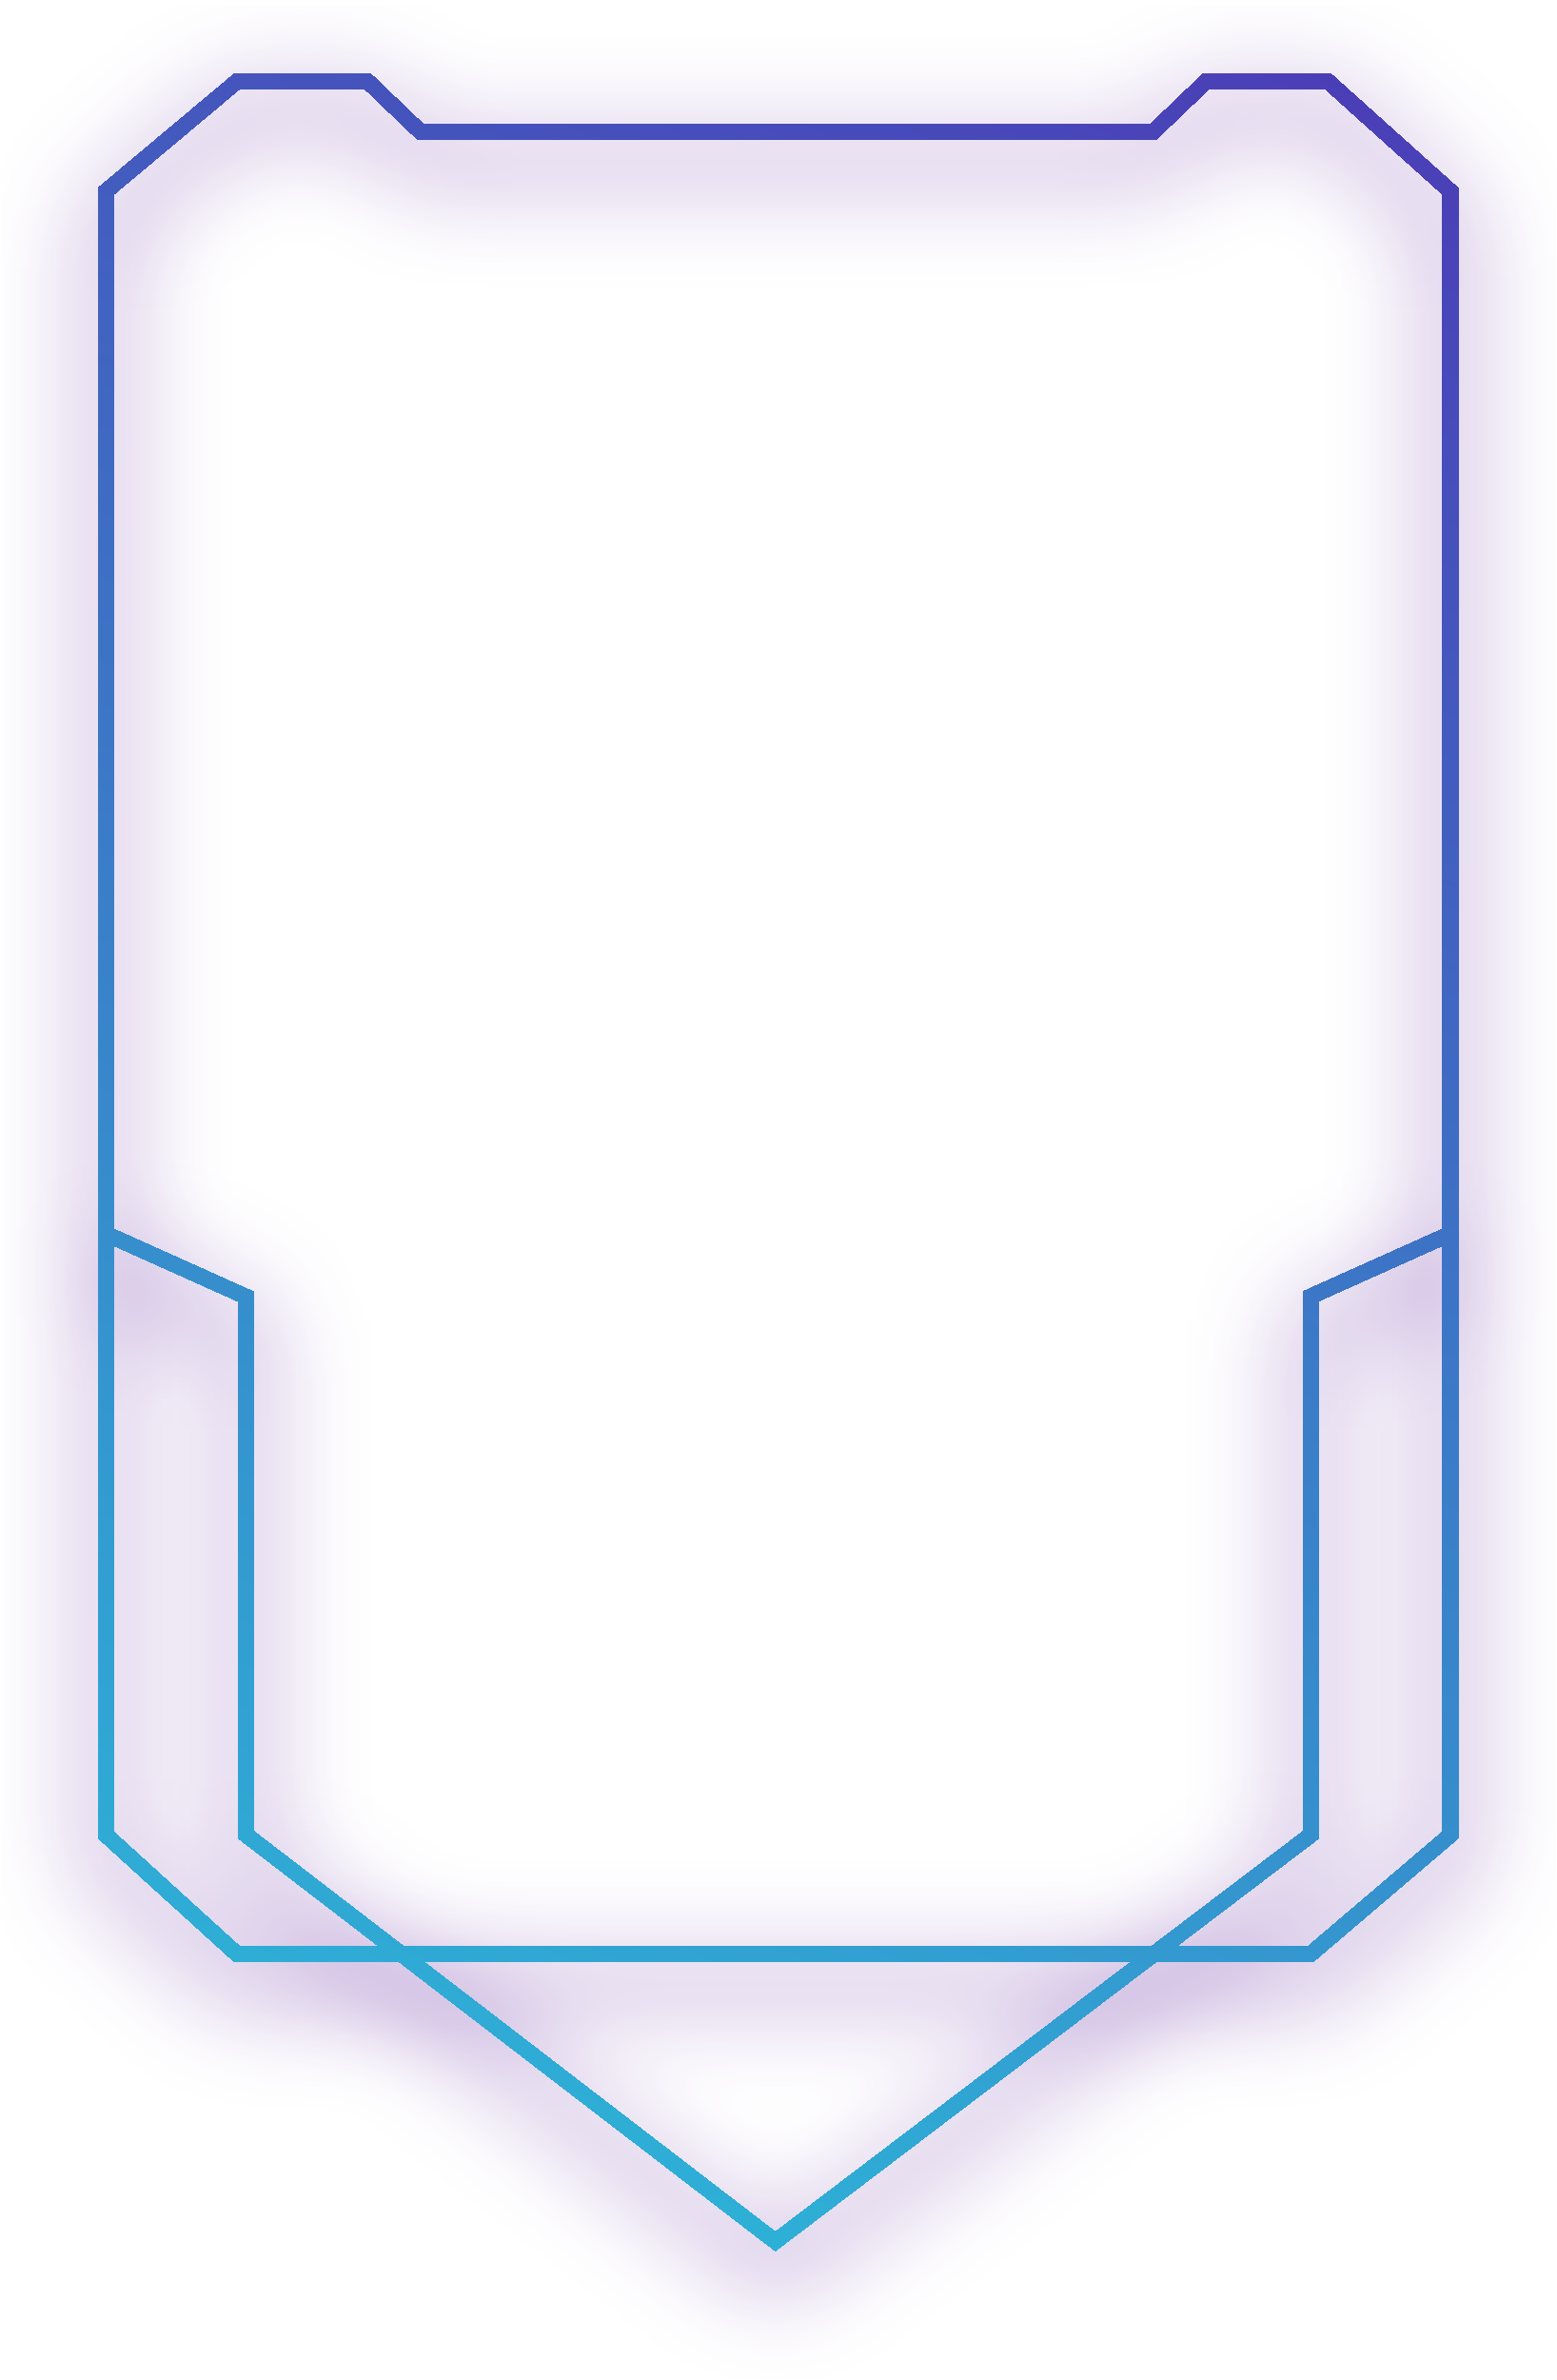
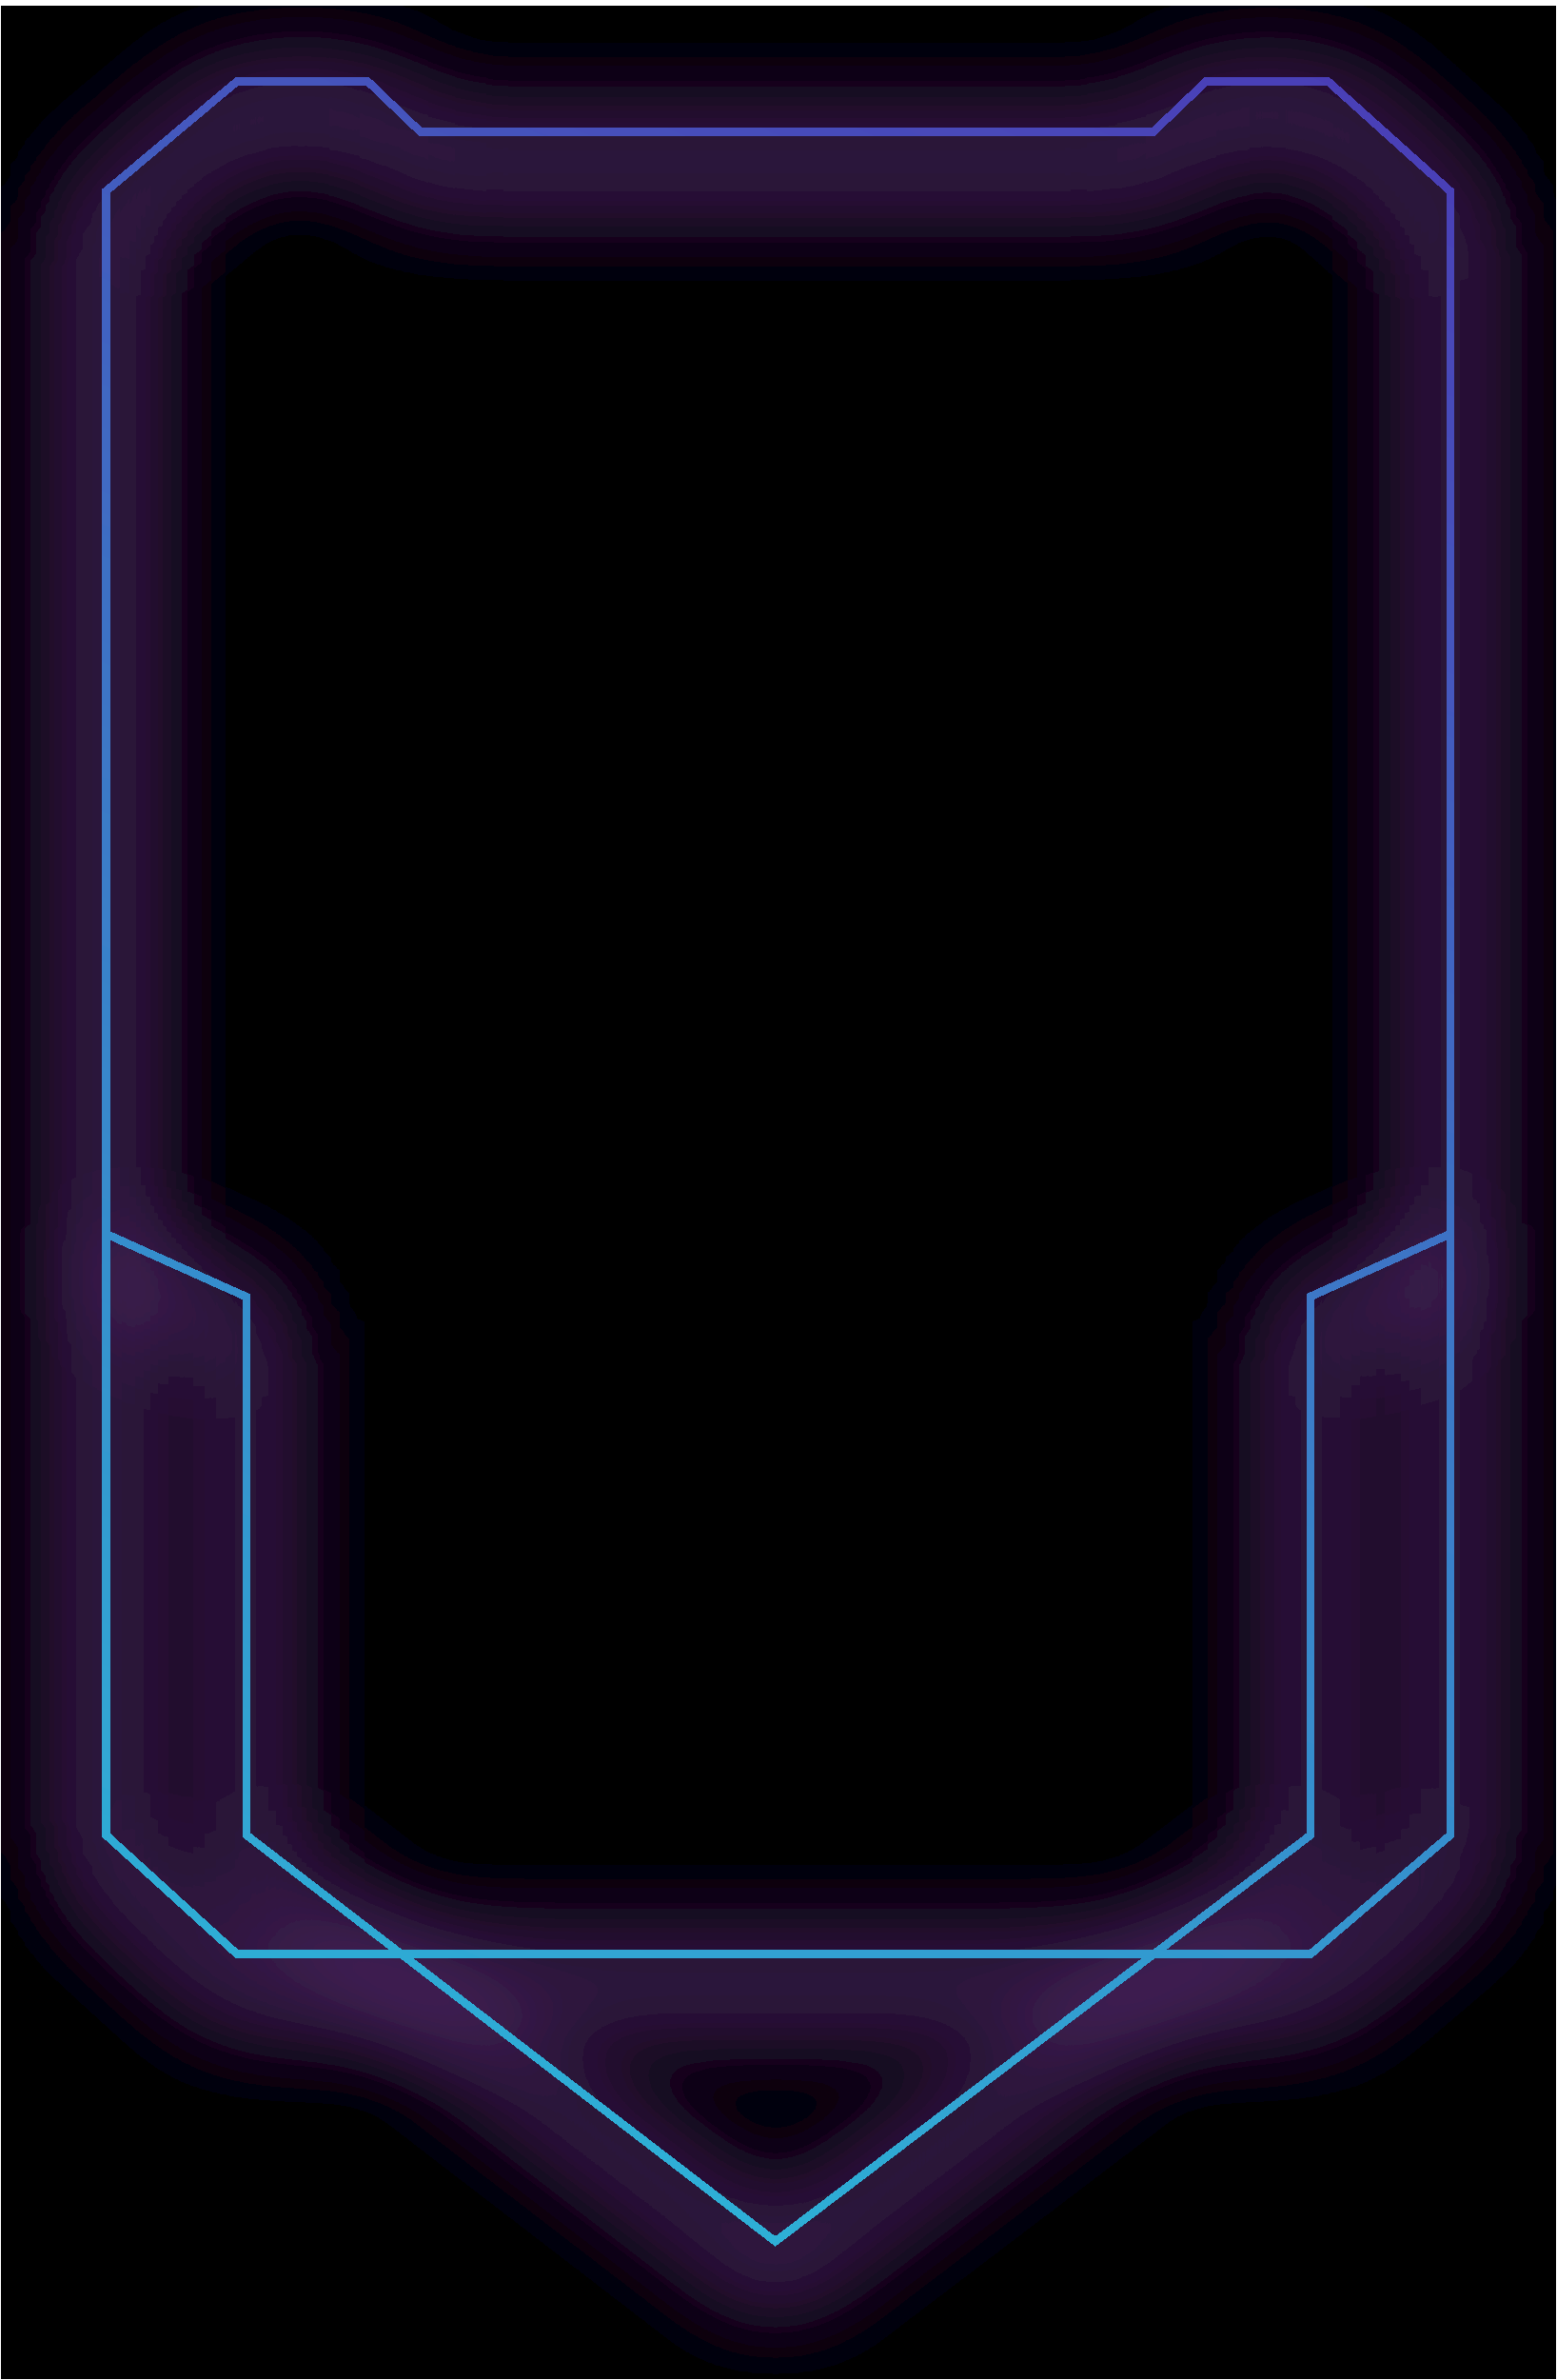
<svg xmlns="http://www.w3.org/2000/svg" width="191" height="292" viewBox="0 0 191 292" fill="none">
  <g filter="url(#filter0_d_749_87)">
-     <path d="M178 151.374L160.857 159.057L160.857 225.134L95.157 275L30.233 225.134L30.233 159.107L13 151.374M178 151.374L178 23.465L163 10L148 10L141.571 16.147L51.571 16.147L45.143 10L29.071 10L13 23.465L13 151.374M178 151.374L178 225.134L160.857 239.733L29.071 239.733L13 225.134L13 151.374" stroke="url(#paint0_linear_749_87)" stroke-width="2" shape-rendering="crispEdges" />
+     <path d="M178 151.374L160.857 159.057L160.857 225.134L95.157 275L30.233 225.134L30.233 159.107L13 151.374M178 151.374L178 23.465L163 10L148 10L141.571 16.147L51.571 16.147L45.143 10L29.071 10L13 23.465L13 151.374M178 151.374L178 225.134L160.857 239.733L29.071 239.733L13 225.134L13 151.374" stroke="url(#paint0_linear_749_87)" strokeWidth="2" shape-rendering="crispEdges" />
  </g>
  <defs>
-     <filter id="filter0_d_749_87" x="0.121" y="0.776" width="190.759" height="291.017" filterUnits="userSpaceOnUse" color-interpolation-filters="sRGB">
-       <feFlood flood-opacity="0" result="BackgroundImageFix" />
+     <filter id="filter0_d_749_87" x="0.121" y="0.776" width="190.759" height="291.017" filterUnits="userSpaceOnUse" colorInterpolationFilters="sRGB">
+       <feFlood floodOpacity="0" result="BackgroundImageFix" />
      <feColorMatrix in="SourceAlpha" type="matrix" values="0 0 0 0 0 0 0 0 0 0 0 0 0 0 0 0 0 0 127 0" result="hardAlpha" />
      <feOffset dy="3.655" />
      <feGaussianBlur stdDeviation="5.94" />
      <feComposite in2="hardAlpha" operator="out" />
      <feColorMatrix type="matrix" values="0 0 0 0 0.353 0 0 0 0 0.097 0 0 0 0 0.61 0 0 0 1 0" />
      <feBlend mode="normal" in2="BackgroundImageFix" result="effect1_dropShadow_749_87" />
      <feBlend mode="normal" in="SourceGraphic" in2="effect1_dropShadow_749_87" result="shape" />
    </filter>
    <linearGradient id="paint0_linear_749_87" x1="167.917" y1="-56.758" x2="20.763" y2="269.425" gradientUnits="userSpaceOnUse">
      <stop stop-color="#5124AF" />
      <stop offset="1" stop-color="#2BBAD9" />
    </linearGradient>
  </defs>
</svg>
